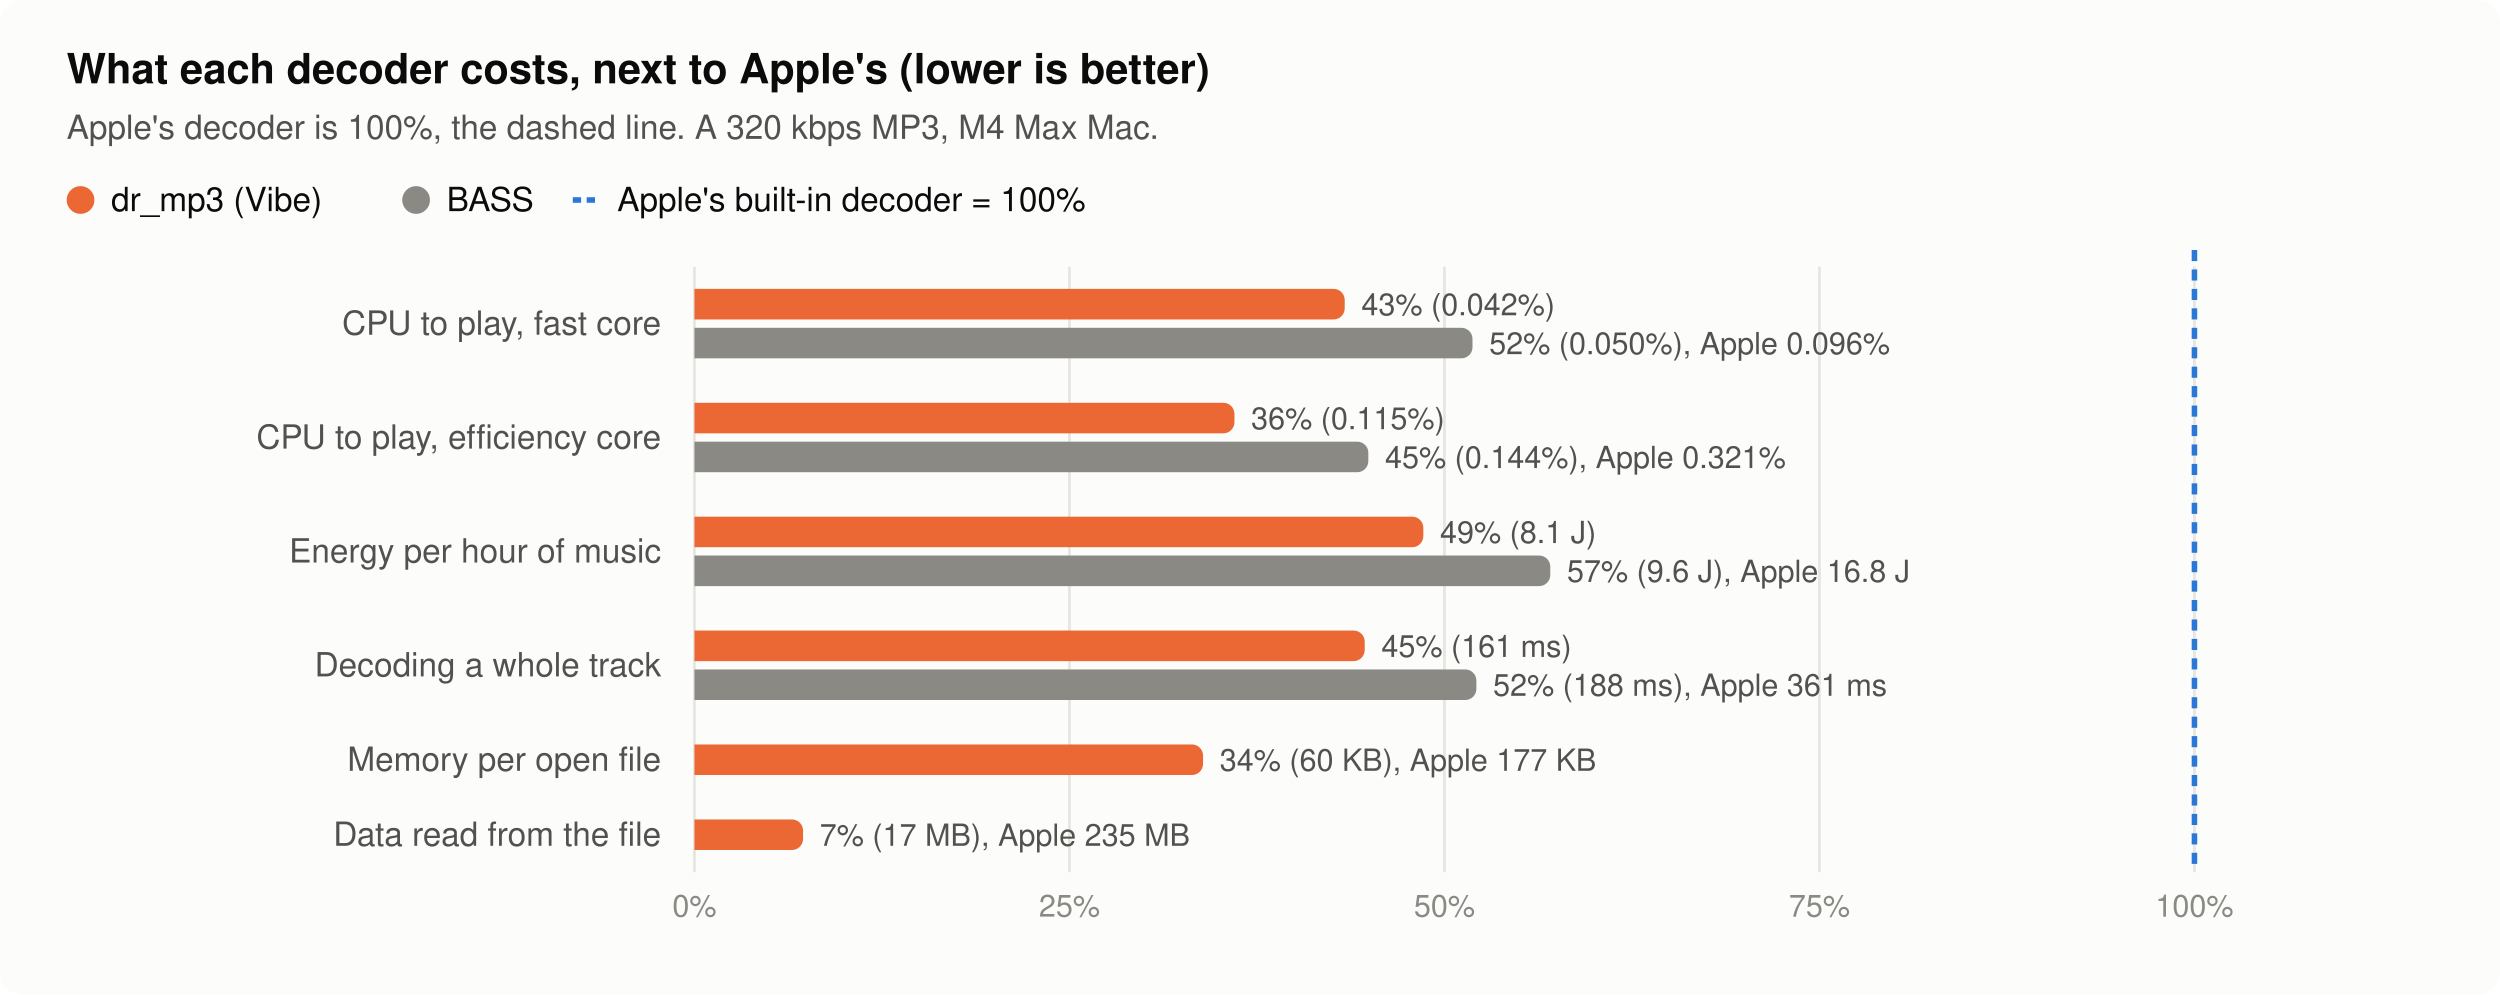
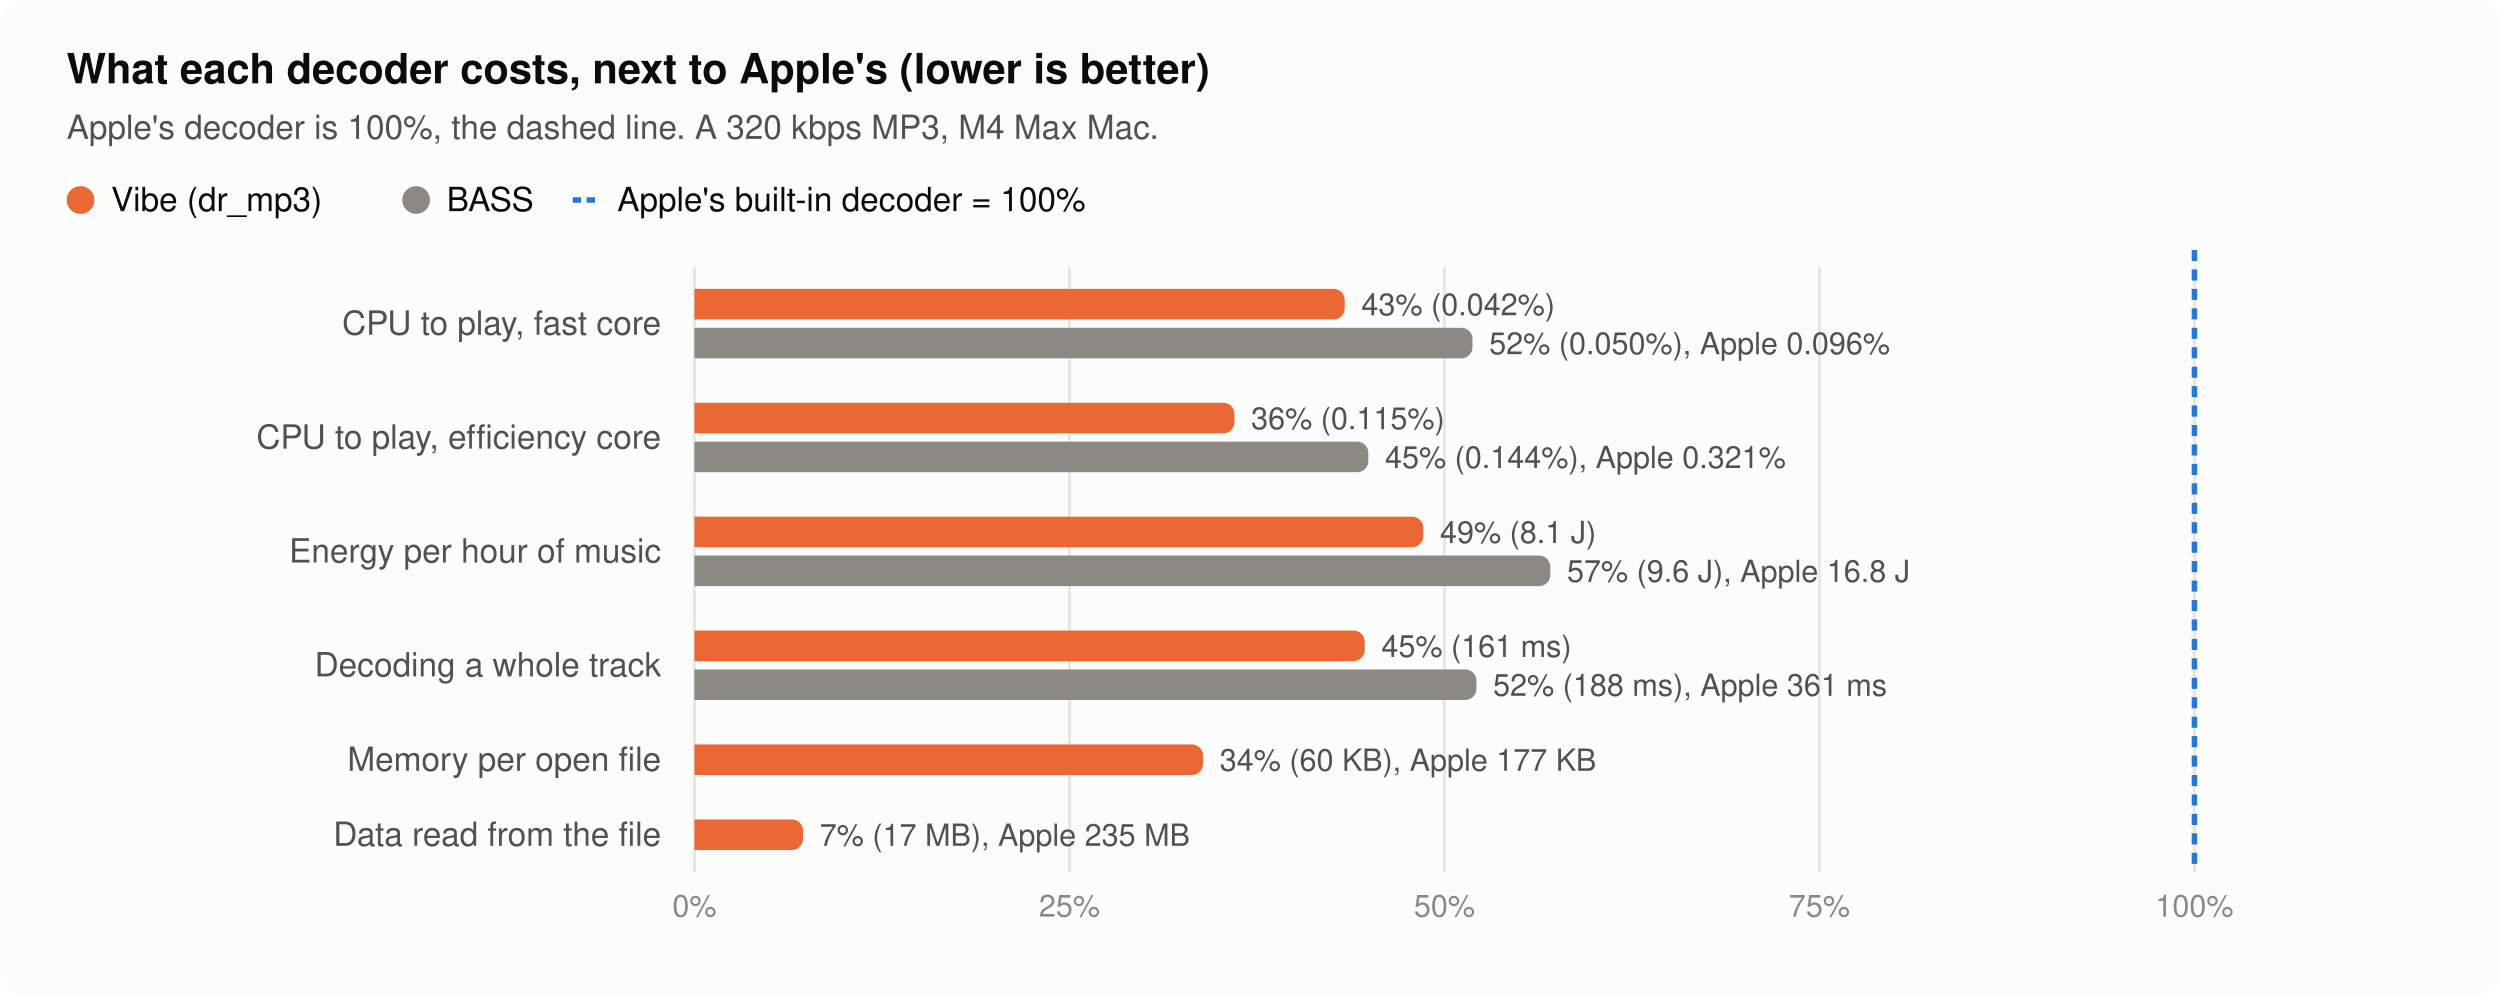
<svg xmlns="http://www.w3.org/2000/svg" width="900" height="358" viewBox="0 0 900 358" font-family="-apple-system, BlinkMacSystemFont, 'Segoe UI', Helvetica, Arial, sans-serif" role="img" aria-label="What dr_mp3 and BASS cost, as a share of what Apple's decoder costs, best first">
  <rect width="900" height="358" rx="8" fill="#fcfcfb" />
  <text x="24.0" y="30.0" font-size="15" fill="#0b0b0b" text-anchor="start" font-weight="600">What each decoder costs, next to Apple's (lower is better)</text>
  <text x="24.0" y="50.0" font-size="12" fill="#52514e" text-anchor="start" font-weight="400">Apple's decoder is 100%, the dashed line. A 320 kbps MP3, M4 Max Mac.</text>
  <circle cx="29" cy="72" r="5" fill="#eb6834" />
-   <text x="40.0" y="76.0" font-size="12" fill="#0b0b0b" text-anchor="start" font-weight="400">dr_mp3 (Vibe)</text>
+   <text x="40.0" y="76.0" font-size="12" fill="#0b0b0b" text-anchor="start" font-weight="400">Vibe (dr_mp3)</text>
  <circle cx="149.8" cy="72" r="5" fill="#8a8984" />
  <text x="160.8" y="76.0" font-size="12" fill="#0b0b0b" text-anchor="start" font-weight="400">BASS</text>
  <line x1="206.2" y1="72" x2="216.2" y2="72" stroke="#2a78d6" stroke-width="2" stroke-dasharray="3,2" />
  <text x="222.2" y="76.0" font-size="12" fill="#0b0b0b" text-anchor="start" font-weight="400">Apple's built-in decoder = 100%</text>
  <line x1="250.0" y1="96" x2="250.0" y2="314" stroke="#e6e5e0" />
  <text x="250.0" y="330.0" font-size="11" fill="#8a8984" text-anchor="middle" font-weight="400">0%</text>
  <line x1="385.0" y1="96" x2="385.0" y2="314" stroke="#e6e5e0" />
  <text x="385.0" y="330.0" font-size="11" fill="#8a8984" text-anchor="middle" font-weight="400">25%</text>
  <line x1="520.0" y1="96" x2="520.0" y2="314" stroke="#e6e5e0" />
  <text x="520.0" y="330.0" font-size="11" fill="#8a8984" text-anchor="middle" font-weight="400">50%</text>
  <line x1="655.0" y1="96" x2="655.0" y2="314" stroke="#e6e5e0" />
  <text x="655.0" y="330.0" font-size="11" fill="#8a8984" text-anchor="middle" font-weight="400">75%</text>
  <line x1="790.0" y1="96" x2="790.0" y2="314" stroke="#e6e5e0" />
  <text x="790.0" y="330.0" font-size="11" fill="#8a8984" text-anchor="middle" font-weight="400">100%</text>
  <line x1="790.0" y1="90" x2="790.0" y2="314" stroke="#2a78d6" stroke-width="2" stroke-dasharray="4,3" />
  <text x="238.0" y="120.5" font-size="12" fill="#52514e" text-anchor="end" font-weight="400">CPU to play, fast core</text>
  <path d="M250,104.0 h230.1 a4,4 0 0 1 4,4 v3.0 a4,4 0 0 1 -4,4 h-230.1 z" fill="#eb6834" />
  <text x="490.1" y="113.5" font-size="11" fill="#52514e" text-anchor="start" font-weight="400">43%  (0.042%)</text>
  <path d="M250,118.0 h276.1 a4,4 0 0 1 4,4 v3.0 a4,4 0 0 1 -4,4 h-276.1 z" fill="#8a8984" />
  <text x="536.1" y="127.5" font-size="11" fill="#52514e" text-anchor="start" font-weight="400">52%  (0.050%), Apple 0.096%</text>
  <text x="238.0" y="161.5" font-size="12" fill="#52514e" text-anchor="end" font-weight="400">CPU to play, efficiency core</text>
  <path d="M250,145.0 h190.4 a4,4 0 0 1 4,4 v3.0 a4,4 0 0 1 -4,4 h-190.4 z" fill="#eb6834" />
  <text x="450.4" y="154.5" font-size="11" fill="#52514e" text-anchor="start" font-weight="400">36%  (0.115%)</text>
  <path d="M250,159.0 h238.6 a4,4 0 0 1 4,4 v3.0 a4,4 0 0 1 -4,4 h-238.6 z" fill="#8a8984" />
  <text x="498.6" y="168.5" font-size="11" fill="#52514e" text-anchor="start" font-weight="400">45%  (0.144%), Apple 0.321%</text>
  <text x="238.0" y="202.5" font-size="12" fill="#52514e" text-anchor="end" font-weight="400">Energy per hour of music</text>
  <path d="M250,186.0 h258.4 a4,4 0 0 1 4,4 v3.0 a4,4 0 0 1 -4,4 h-258.4 z" fill="#eb6834" />
  <text x="518.4" y="195.5" font-size="11" fill="#52514e" text-anchor="start" font-weight="400">49%  (8.1 J)</text>
  <path d="M250,200.0 h304.1 a4,4 0 0 1 4,4 v3.0 a4,4 0 0 1 -4,4 h-304.1 z" fill="#8a8984" />
  <text x="564.1" y="209.5" font-size="11" fill="#52514e" text-anchor="start" font-weight="400">57%  (9.6 J), Apple 16.8 J</text>
  <text x="238.0" y="243.5" font-size="12" fill="#52514e" text-anchor="end" font-weight="400">Decoding a whole track</text>
  <path d="M250,227.0 h237.3 a4,4 0 0 1 4,4 v3.0 a4,4 0 0 1 -4,4 h-237.3 z" fill="#eb6834" />
  <text x="497.3" y="236.5" font-size="11" fill="#52514e" text-anchor="start" font-weight="400">45%  (161 ms)</text>
  <path d="M250,241.0 h277.5 a4,4 0 0 1 4,4 v3.0 a4,4 0 0 1 -4,4 h-277.5 z" fill="#8a8984" />
  <text x="537.5" y="250.5" font-size="11" fill="#52514e" text-anchor="start" font-weight="400">52%  (188 ms), Apple 361 ms</text>
  <text x="238.0" y="277.5" font-size="12" fill="#52514e" text-anchor="end" font-weight="400">Memory per open file</text>
  <path d="M250,268.0 h179.1 a4,4 0 0 1 4,4 v3.0 a4,4 0 0 1 -4,4 h-179.1 z" fill="#eb6834" />
  <text x="439.1" y="277.5" font-size="11" fill="#52514e" text-anchor="start" font-weight="400">34%  (60 KB), Apple 177 KB</text>
  <text x="238.0" y="304.5" font-size="12" fill="#52514e" text-anchor="end" font-weight="400">Data read from the file</text>
  <path d="M250,295.0 h35.1 a4,4 0 0 1 4,4 v3.0 a4,4 0 0 1 -4,4 h-35.1 z" fill="#eb6834" />
  <text x="295.1" y="304.5" font-size="11" fill="#52514e" text-anchor="start" font-weight="400">7%  (17 MB), Apple 235 MB</text>
</svg>
